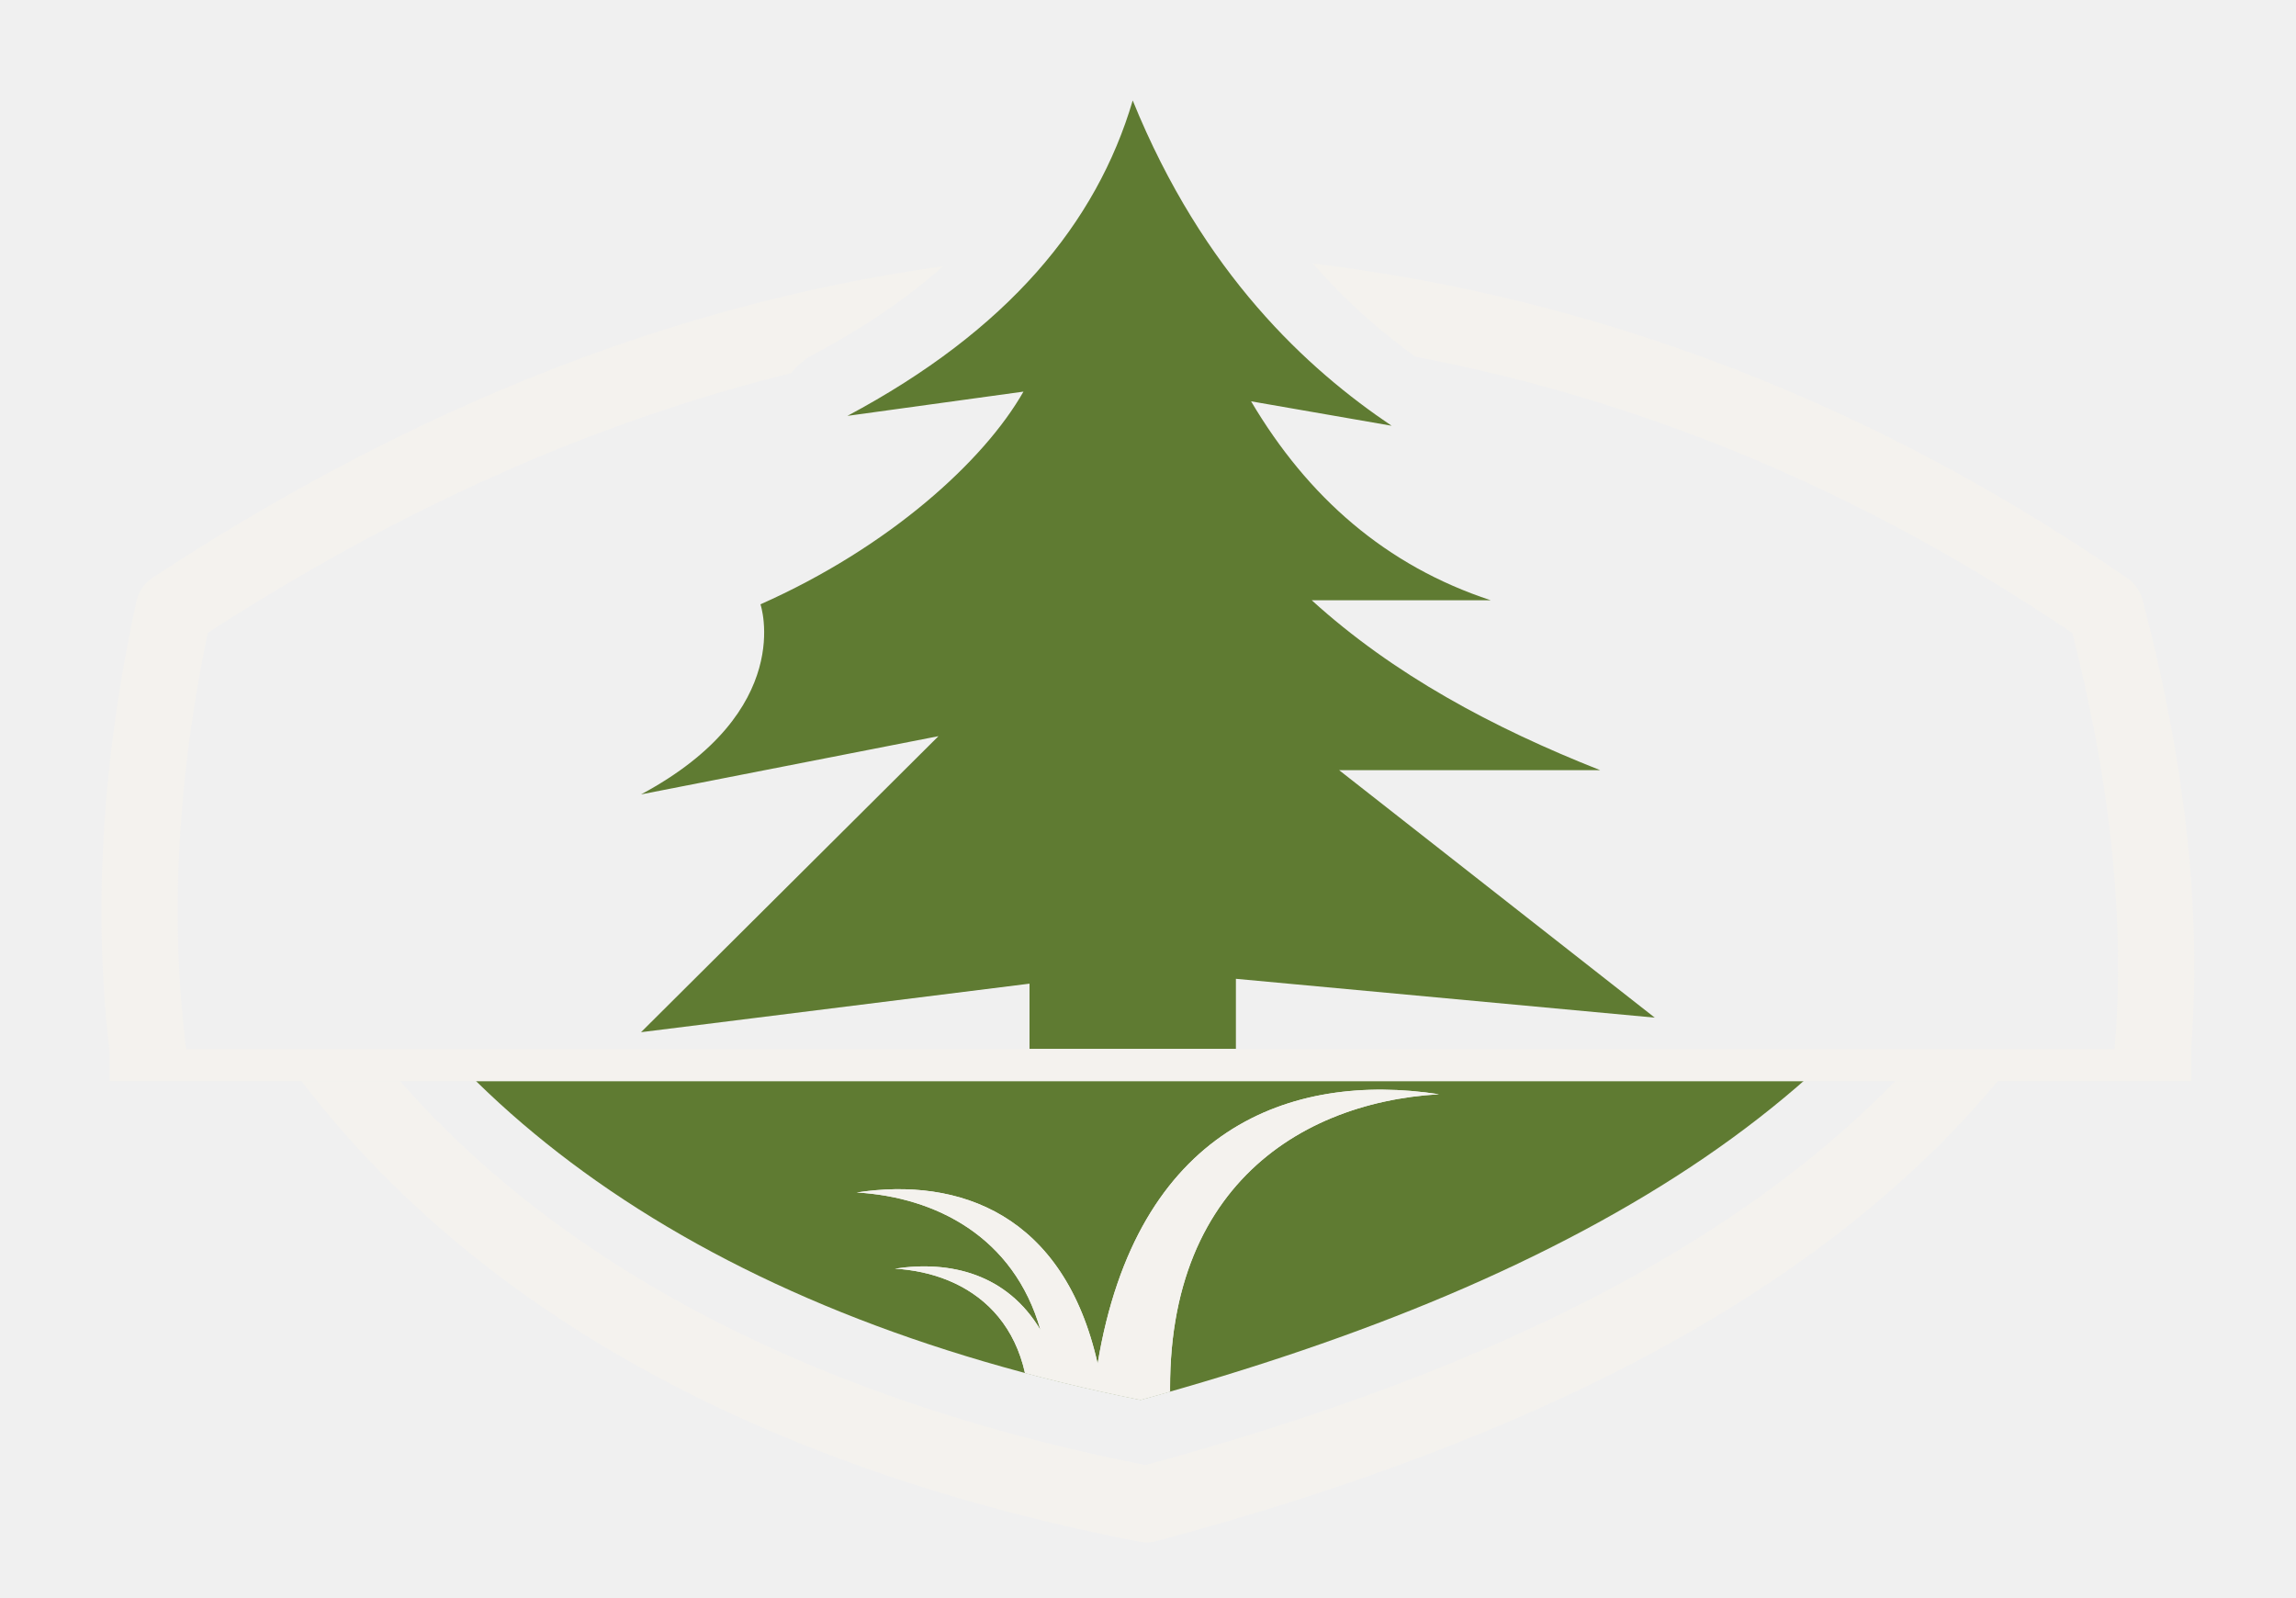
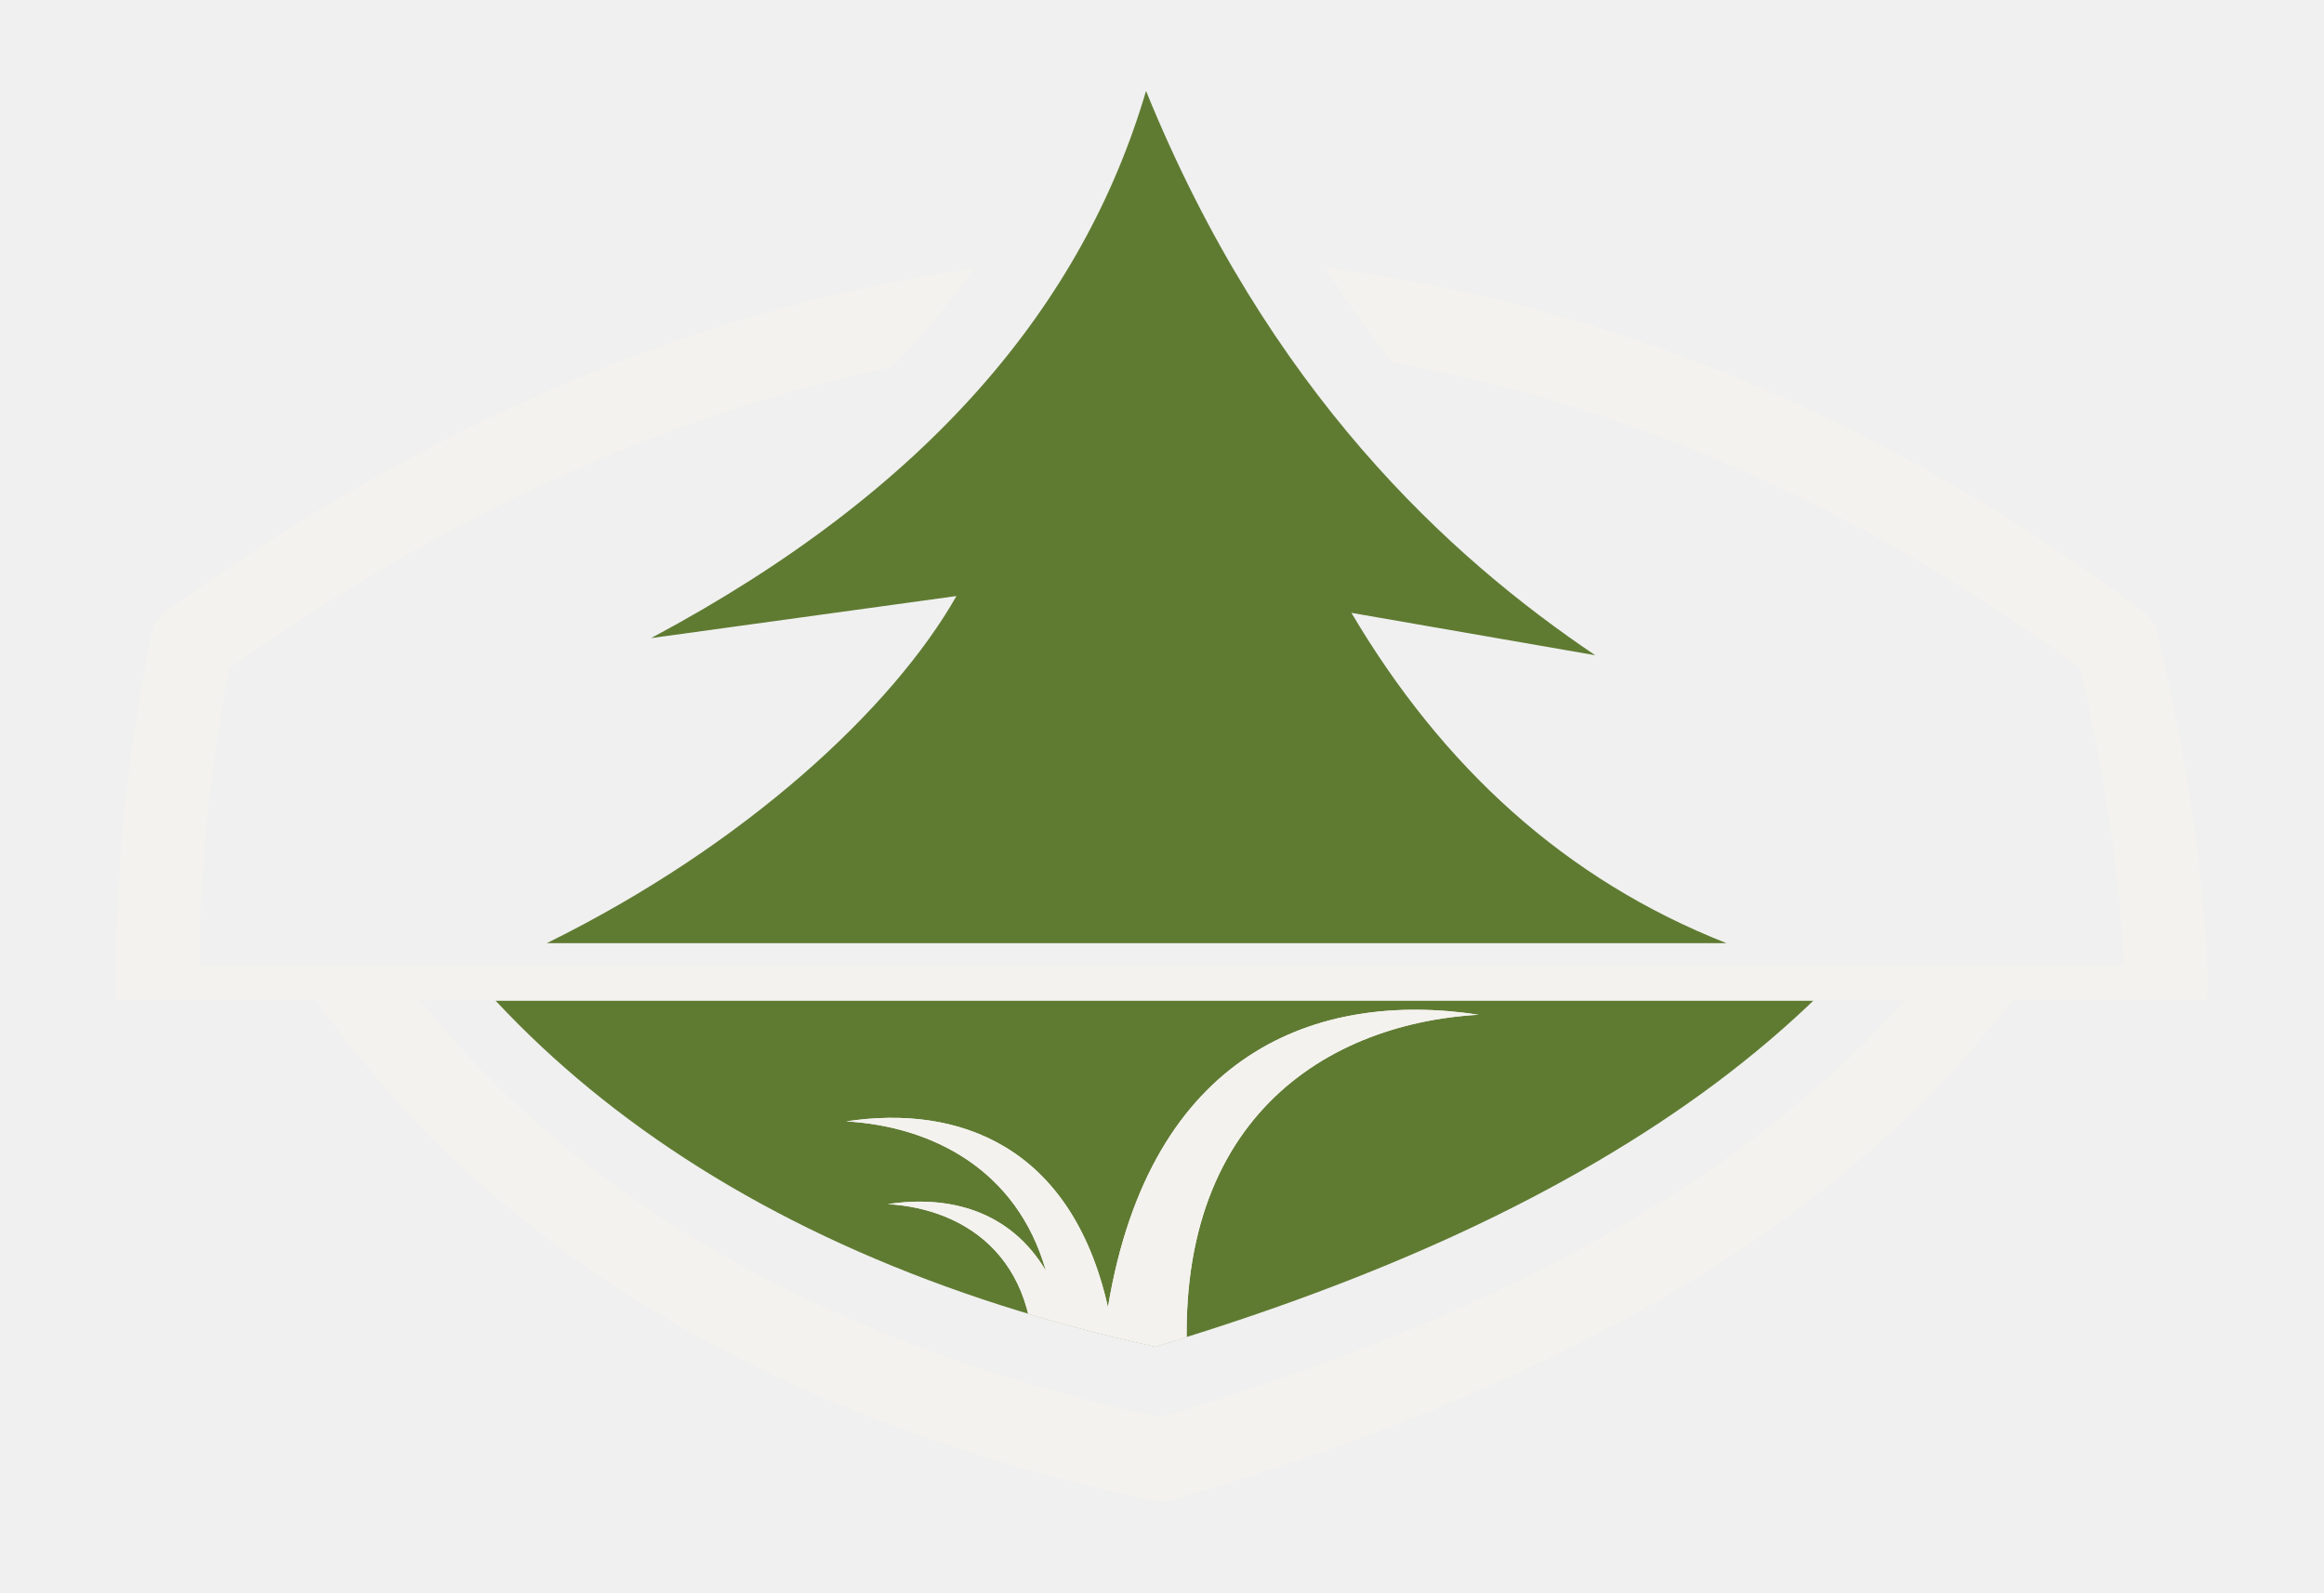
- <svg xmlns="http://www.w3.org/2000/svg" viewBox="840 0 1926 1340">
+ <svg xmlns="http://www.w3.org/2000/svg" viewBox="905 14 1795 1230">
  <defs>
    <clipPath id="c0">
-       <rect x="839.681" y="906.88" width="1926.438" height="1093.12" />
+       <rect x="905.487" y="786.88" width="1794.825" height="1213.12" />
    </clipPath>
    <clipPath id="c1">
-       <rect x="839.681" y="-100.00" width="1926.438" height="980.00" />
+       <rect x="905.487" y="-100.00" width="1794.825" height="860.00" />
    </clipPath>
    <clipPath id="c2">
-       <path d="M 1078.197,664.22 C 1081.088,671.66 1084.091,679.04 1087.234,686.35 C 1138.782,806.39 1223.93,908.77 1340.312,990.67 C 1461.706,1076.09 1615.223,1137.86 1796.726,1174.31 C 1891.072,1148.45 1977.536,1118.99 2053.822,1086.7 C 2135.183,1052.26 2207.759,1013.43 2269.52,971.3 C 2332.807,928.13 2386.693,880.16 2429.68,828.75 C 2471.897,778.25 2504.825,722.92 2527.603,664.23 L 1078.197,664.23 L 1078.197,664.22" />
+       <path d="M 1140.314,544.22 C 1142.958,551.66 1145.703,559.04 1148.577,566.35 C 1195.706,686.39 1273.556,788.77 1379.962,870.67 C 1490.951,956.09 1631.31,1017.86 1797.255,1054.31 C 1883.514,1028.45 1962.567,998.99 2032.314,966.7 C 2106.702,932.26 2173.057,893.43 2229.524,851.3 C 2287.386,808.13 2336.654,760.16 2375.956,708.75 C 2414.554,658.25 2444.66,602.92 2465.486,544.23 L 1140.314,544.23 L 1140.314,544.22" />
    </clipPath>
    <clipPath id="c3">
-       <rect x="839.681" y="-100.00" width="1926.438" height="1000.00" />
+       <rect x="905.487" y="-100.00" width="1794.825" height="880.00" />
    </clipPath>
-     <mask id="m0" maskUnits="userSpaceOnUse" x="839.681" y="0" width="1926.438" height="1340">
-       <rect x="839.681" y="0" width="1926.438" height="1340" fill="#fff" />
+     <mask id="m0" maskUnits="userSpaceOnUse" x="905.487" y="14.26" width="1794.825" height="1229.59">
+       <rect x="905.487" y="14.26" width="1794.825" height="1229.59" fill="#fff" />
      <g fill="#000">
-         <path d="M1703.61,1160.61c-33.49,0-60.64-27.15-60.64-60.64v-204.07l-257.74,32.2c-2.52.32-5.04.47-7.54.47-22.95,0-44.23-13.04-54.48-34.07-11.36-23.31-6.65-51.26,11.73-69.55l107.99-107.47-53.56,10.49c-3.91.77-7.83,1.14-11.69,1.14-25.19,0-48.33-15.76-57.08-40.27-10.08-28.26,2.02-59.64,28.47-73.82,46.04-24.68,85.19-47.01,118.33-67.53-20.05-5.95-36.21-22.08-41.56-43.37-7.19-28.61,7.26-58.24,34.22-70.2,19.39-8.6,40.43-18.67,61.3-29.99-13.02-7.25-23.32-19.24-28.2-34.29-9.06-27.95,3.22-58.37,29.15-72.2,113.74-60.66,182.33-135.32,209.7-228.24,7.28-24.73,29.41-42.15,55.15-43.43,1.01-.05,2.03-.08,3.03-.08,24.57,0,46.84,14.87,56.16,37.82,42.96,105.76,106.71,186.03,194.88,245.42,23.73,15.98,33.06,46.38,22.38,72.92-5.38,13.37-15.09,23.93-27.01,30.49,22.18,15.12,46.44,26.97,72.94,35.69,28.3,9.3,45.65,37.78,40.93,67.19-2.76,17.21-12.59,31.76-26.24,40.87,24.88,12.44,51.61,24.29,80.31,35.63,27.08,10.7,42.73,39.13,37.29,67.73s-30.45,49.3-59.57,49.3h-43.35l126.59,99.26c21.16,16.59,28.87,45.15,18.93,70.14-9.24,23.23-31.69,38.22-56.31,38.22-1.86,0-3.74-.09-5.62-.26l-285.12-26.43v210.3c0,33.49-27.15,60.64-60.64,60.64h-173.13Z" clip-path="url(#c1)" />
-         <path d="M 2047.139,917.919 C 1922.24,898.853 1793.397,946.989 1760.748,1143.858 C 1732.46,1018.142 1644.273,987.254 1558.661,1000.318 C 1624.714,1004.118 1690.53,1037.335 1712.808,1115.671 C 1684.792,1068.683 1637.201,1057.149 1590.697,1064.246 C 1652.127,1067.783 1713.267,1107.86 1702.2,1210.574 L 1718.869,1210.574 C 1718.869,1210.574 1737.382,1210.574 1737.382,1210.574 L 1753.761,1210.574 C 1753.761,1210.574 1769.418,1210.574 1769.418,1210.574 L 1824.133,1210.574 C 1801.999,1005.146 1924.28,924.983 2047.13,917.911 L 2047.139,917.919" clip-path="url(#c2)" />
+         <path d="M 1327.273,742.639 L 2238.514,742.639 C 2113.688,693.549 2018.975,606.104 1948.798,487.444 L 2137.123,520.192 C 2024.774,444.52 1884.836,317.266 1790.17,84.26 C 1741.543,249.326 1622.117,392.682 1407.849,506.965 L 1643.746,474.457 C 1594.497,561.135 1480.869,666.983 1327.257,742.655 L 1327.273,742.639" stroke="#000" stroke-width="122.00" stroke-linejoin="round" clip-path="url(#c1)" />
+         <path d="M 2047.139,797.919 C 1922.24,778.853 1793.397,826.989 1760.748,1023.858 C 1732.46,898.142 1644.273,867.254 1558.661,880.318 C 1624.714,884.118 1690.53,917.335 1712.808,995.671 C 1684.792,948.683 1637.201,937.149 1590.697,944.246 C 1652.127,947.783 1713.267,987.86 1702.2,1090.574 L 1718.869,1090.574 C 1718.869,1090.574 1737.382,1090.574 1737.382,1090.574 L 1753.761,1090.574 C 1753.761,1090.574 1769.418,1090.574 1769.418,1090.574 L 1824.133,1090.574 C 1801.999,885.146 1924.28,804.983 2047.13,797.911 L 2047.139,797.919" clip-path="url(#c2)" />
      </g>
    </mask>
-     <mask id="m1" maskUnits="userSpaceOnUse" x="839.681" y="0" width="1926.438" height="1340">
-       <rect x="839.681" y="0" width="1926.438" height="1340" fill="#fff" />
+     <mask id="m1" maskUnits="userSpaceOnUse" x="905.487" y="14.26" width="1794.825" height="1229.59">
+       <rect x="905.487" y="14.26" width="1794.825" height="1229.59" fill="#fff" />
      <g fill="#000">
-         <path d="M1703.61,1160.61c-33.49,0-60.64-27.15-60.64-60.64v-204.07l-257.74,32.2c-2.52.32-5.04.47-7.54.47-22.95,0-44.23-13.04-54.48-34.07-11.36-23.31-6.65-51.26,11.73-69.55l107.99-107.47-53.56,10.49c-3.91.77-7.83,1.14-11.69,1.14-25.19,0-48.33-15.76-57.08-40.27-10.08-28.26,2.02-59.64,28.47-73.82,46.04-24.68,85.19-47.01,118.33-67.53-20.05-5.95-36.21-22.08-41.56-43.37-7.19-28.61,7.26-58.24,34.22-70.2,19.39-8.6,40.43-18.67,61.3-29.99-13.02-7.25-23.32-19.24-28.2-34.29-9.06-27.95,3.22-58.37,29.15-72.2,113.74-60.66,182.33-135.32,209.7-228.24,7.28-24.73,29.41-42.15,55.15-43.43,1.01-.05,2.03-.08,3.03-.08,24.57,0,46.84,14.87,56.16,37.82,42.96,105.76,106.71,186.03,194.88,245.42,23.73,15.98,33.06,46.38,22.38,72.92-5.38,13.37-15.09,23.93-27.01,30.49,22.18,15.12,46.44,26.97,72.94,35.69,28.3,9.3,45.65,37.78,40.93,67.19-2.76,17.21-12.59,31.76-26.24,40.87,24.88,12.44,51.61,24.29,80.31,35.63,27.08,10.7,42.73,39.13,37.29,67.73s-30.45,49.3-59.57,49.3h-43.35l126.59,99.26c21.16,16.59,28.87,45.15,18.93,70.14-9.24,23.23-31.69,38.22-56.31,38.22-1.86,0-3.74-.09-5.62-.26l-285.12-26.43v210.3c0,33.49-27.15,60.64-60.64,60.64h-173.13Z" clip-path="url(#c1)" />
-         <path d="M 2047.139,917.919 C 1922.24,898.853 1793.397,946.989 1760.748,1143.858 C 1732.46,1018.142 1644.273,987.254 1558.661,1000.318 C 1624.714,1004.118 1690.53,1037.335 1712.808,1115.671 C 1684.792,1068.683 1637.201,1057.149 1590.697,1064.246 C 1652.127,1067.783 1713.267,1107.86 1702.2,1210.574 L 1718.869,1210.574 C 1718.869,1210.574 1737.382,1210.574 1737.382,1210.574 L 1753.761,1210.574 C 1753.761,1210.574 1769.418,1210.574 1769.418,1210.574 L 1824.133,1210.574 C 1801.999,1005.146 1924.28,924.983 2047.13,917.911 L 2047.139,917.919" clip-path="url(#c2)" />
+         <path d="M 1327.273,742.639 L 2238.514,742.639 C 2113.688,693.549 2018.975,606.104 1948.798,487.444 L 2137.123,520.192 C 2024.774,444.52 1884.836,317.266 1790.17,84.26 C 1741.543,249.326 1622.117,392.682 1407.849,506.965 L 1643.746,474.457 C 1594.497,561.135 1480.869,666.983 1327.257,742.655 L 1327.273,742.639" stroke="#000" stroke-width="122.00" stroke-linejoin="round" clip-path="url(#c1)" />
+         <path d="M 2047.139,797.919 C 1922.24,778.853 1793.397,826.989 1760.748,1023.858 C 1732.46,898.142 1644.273,867.254 1558.661,880.318 C 1624.714,884.118 1690.53,917.335 1712.808,995.671 C 1684.792,948.683 1637.201,937.149 1590.697,944.246 C 1652.127,947.783 1713.267,987.86 1702.2,1090.574 L 1718.869,1090.574 C 1718.869,1090.574 1737.382,1090.574 1737.382,1090.574 L 1753.761,1090.574 C 1753.761,1090.574 1769.418,1090.574 1769.418,1090.574 L 1824.133,1090.574 C 1801.999,885.146 1924.28,804.983 2047.13,797.911 L 2047.139,797.919" clip-path="url(#c2)" />
      </g>
    </mask>
-     <mask id="m2" maskUnits="userSpaceOnUse" x="839.681" y="0" width="1926.438" height="1340">
-       <rect x="839.681" y="0" width="1926.438" height="1340" fill="#fff" />
+     <mask id="m2" maskUnits="userSpaceOnUse" x="905.487" y="14.26" width="1794.825" height="1229.59">
+       <rect x="905.487" y="14.26" width="1794.825" height="1229.59" fill="#fff" />
      <g fill="#000">
-         <path d="M1703.61,1160.61c-33.49,0-60.64-27.15-60.64-60.64v-204.07l-257.74,32.2c-2.52.32-5.04.47-7.54.47-22.95,0-44.23-13.04-54.48-34.07-11.36-23.31-6.65-51.26,11.73-69.55l107.99-107.47-53.56,10.49c-3.91.77-7.83,1.14-11.69,1.14-25.19,0-48.33-15.76-57.08-40.27-10.08-28.26,2.02-59.64,28.47-73.82,46.04-24.68,85.19-47.01,118.33-67.53-20.05-5.95-36.21-22.08-41.56-43.37-7.19-28.61,7.26-58.24,34.22-70.2,19.39-8.6,40.43-18.67,61.3-29.99-13.02-7.25-23.32-19.24-28.2-34.29-9.06-27.95,3.22-58.37,29.15-72.2,113.74-60.66,182.33-135.32,209.7-228.24,7.28-24.73,29.41-42.15,55.15-43.43,1.01-.05,2.03-.08,3.03-.08,24.57,0,46.84,14.87,56.16,37.82,42.96,105.76,106.71,186.03,194.88,245.42,23.73,15.98,33.06,46.38,22.38,72.92-5.38,13.37-15.09,23.93-27.01,30.49,22.18,15.12,46.44,26.97,72.94,35.69,28.3,9.3,45.65,37.78,40.93,67.19-2.76,17.21-12.59,31.76-26.24,40.87,24.88,12.44,51.61,24.29,80.31,35.63,27.08,10.7,42.73,39.13,37.29,67.73s-30.45,49.3-59.57,49.3h-43.35l126.59,99.26c21.16,16.59,28.87,45.15,18.93,70.14-9.24,23.23-31.69,38.22-56.31,38.22-1.86,0-3.74-.09-5.62-.26l-285.12-26.43v210.3c0,33.49-27.15,60.64-60.64,60.64h-173.13Z" clip-path="url(#c1)" />
-         <path d="M 2047.139,917.919 C 1922.24,898.853 1793.397,946.989 1760.748,1143.858 C 1732.46,1018.142 1644.273,987.254 1558.661,1000.318 C 1624.714,1004.118 1690.53,1037.335 1712.808,1115.671 C 1684.792,1068.683 1637.201,1057.149 1590.697,1064.246 C 1652.127,1067.783 1713.267,1107.86 1702.2,1210.574 L 1718.869,1210.574 C 1718.869,1210.574 1737.382,1210.574 1737.382,1210.574 L 1753.761,1210.574 C 1753.761,1210.574 1769.418,1210.574 1769.418,1210.574 L 1824.133,1210.574 C 1801.999,1005.146 1924.28,924.983 2047.13,917.911 L 2047.139,917.919" clip-path="url(#c2)" />
+         <path d="M 1327.273,742.639 L 2238.514,742.639 C 2113.688,693.549 2018.975,606.104 1948.798,487.444 L 2137.123,520.192 C 2024.774,444.52 1884.836,317.266 1790.17,84.26 C 1741.543,249.326 1622.117,392.682 1407.849,506.965 L 1643.746,474.457 C 1594.497,561.135 1480.869,666.983 1327.257,742.655 L 1327.273,742.639" stroke="#000" stroke-width="122.00" stroke-linejoin="round" clip-path="url(#c1)" />
+         <path d="M 2047.139,797.919 C 1922.24,778.853 1793.397,826.989 1760.748,1023.858 C 1732.46,898.142 1644.273,867.254 1558.661,880.318 C 1624.714,884.118 1690.53,917.335 1712.808,995.671 C 1684.792,948.683 1637.201,937.149 1590.697,944.246 C 1652.127,947.783 1713.267,987.86 1702.2,1090.574 L 1718.869,1090.574 C 1718.869,1090.574 1737.382,1090.574 1737.382,1090.574 L 1753.761,1090.574 C 1753.761,1090.574 1769.418,1090.574 1769.418,1090.574 L 1824.133,1090.574 C 1801.999,885.146 1924.28,804.983 2047.13,797.911 L 2047.139,797.919" clip-path="url(#c2)" />
      </g>
    </mask>
-     <mask id="m4" maskUnits="userSpaceOnUse" x="839.681" y="0" width="1926.438" height="1340">
-       <rect x="839.681" y="0" width="1926.438" height="1340" fill="#fff" />
+     <mask id="m4" maskUnits="userSpaceOnUse" x="905.487" y="14.26" width="1794.825" height="1229.59">
+       <rect x="905.487" y="14.26" width="1794.825" height="1229.59" fill="#fff" />
      <g fill="#000">
-         <path d="M 2047.139,917.919 C 1922.24,898.853 1793.397,946.989 1760.748,1143.858 C 1732.46,1018.142 1644.273,987.254 1558.661,1000.318 C 1624.714,1004.118 1690.53,1037.335 1712.808,1115.671 C 1684.792,1068.683 1637.201,1057.149 1590.697,1064.246 C 1652.127,1067.783 1713.267,1107.86 1702.2,1210.574 L 1718.869,1210.574 C 1718.869,1210.574 1737.382,1210.574 1737.382,1210.574 L 1753.761,1210.574 C 1753.761,1210.574 1769.418,1210.574 1769.418,1210.574 L 1824.133,1210.574 C 1801.999,1005.146 1924.28,924.983 2047.13,917.911 L 2047.139,917.919" clip-path="url(#c2)" />
+         <path d="M 2047.139,797.919 C 1922.24,778.853 1793.397,826.989 1760.748,1023.858 C 1732.46,898.142 1644.273,867.254 1558.661,880.318 C 1624.714,884.118 1690.53,917.335 1712.808,995.671 C 1684.792,948.683 1637.201,937.149 1590.697,944.246 C 1652.127,947.783 1713.267,987.86 1702.2,1090.574 L 1718.869,1090.574 C 1718.869,1090.574 1737.382,1090.574 1737.382,1090.574 L 1753.761,1090.574 C 1753.761,1090.574 1769.418,1090.574 1769.418,1090.574 L 1824.133,1090.574 C 1801.999,885.146 1924.28,804.983 2047.13,797.911 L 2047.139,797.919" clip-path="url(#c2)" />
      </g>
    </mask>
-     <mask id="m5" maskUnits="userSpaceOnUse" x="839.681" y="0" width="1926.438" height="1340">
-       <rect x="839.681" y="0" width="1926.438" height="1340" fill="#fff" />
+     <mask id="m5" maskUnits="userSpaceOnUse" x="905.487" y="14.26" width="1794.825" height="1229.59">
+       <rect x="905.487" y="14.26" width="1794.825" height="1229.59" fill="#fff" />
      <g fill="#000">
-         <path d="M 2047.139,917.919 C 1922.24,898.853 1793.397,946.989 1760.748,1143.858 C 1732.46,1018.142 1644.273,987.254 1558.661,1000.318 C 1624.714,1004.118 1690.53,1037.335 1712.808,1115.671 C 1684.792,1068.683 1637.201,1057.149 1590.697,1064.246 C 1652.127,1067.783 1713.267,1107.86 1702.2,1210.574 L 1718.869,1210.574 C 1718.869,1210.574 1737.382,1210.574 1737.382,1210.574 L 1753.761,1210.574 C 1753.761,1210.574 1769.418,1210.574 1769.418,1210.574 L 1824.133,1210.574 C 1801.999,1005.146 1924.28,924.983 2047.13,917.911 L 2047.139,917.919" clip-path="url(#c2)" />
+         <path d="M 2047.139,797.919 C 1922.24,778.853 1793.397,826.989 1760.748,1023.858 C 1732.46,898.142 1644.273,867.254 1558.661,880.318 C 1624.714,884.118 1690.53,917.335 1712.808,995.671 C 1684.792,948.683 1637.201,937.149 1590.697,944.246 C 1652.127,947.783 1713.267,987.86 1702.2,1090.574 L 1718.869,1090.574 C 1718.869,1090.574 1737.382,1090.574 1737.382,1090.574 L 1753.761,1090.574 C 1753.761,1090.574 1769.418,1090.574 1769.418,1090.574 L 1824.133,1090.574 C 1801.999,885.146 1924.28,804.983 2047.13,797.911 L 2047.139,797.919" clip-path="url(#c2)" />
      </g>
    </mask>
  </defs>
-   <path d="M 1078.197,664.22 C 1081.088,671.66 1084.091,679.04 1087.234,686.35 C 1138.782,806.39 1223.93,908.77 1340.312,990.67 C 1461.706,1076.09 1615.223,1137.86 1796.726,1174.31 C 1891.072,1148.45 1977.536,1118.99 2053.822,1086.7 C 2135.183,1052.26 2207.759,1013.43 2269.52,971.3 C 2332.807,928.13 2386.693,880.16 2429.68,828.75 C 2471.897,778.25 2504.825,722.92 2527.603,664.23 L 1078.197,664.23 L 1078.197,664.22" fill="#5F7B32" clip-path="url(#c0)" mask="url(#m0)" />
-   <path d="M 985.671,131.189 C 861.104,704.892 1145.574,1134.256 1801.94,1261.85 C 2419.579,1096.237 2776.452,775.826 2606.299,131.189 C 2363.422,-35.713 2094.827,-129.638 1795.981,-137.78 C 1511.337,-132.205 1242.153,-37.232 985.664,131.189 L 985.671,131.189" fill="none" stroke="#F4F2EE" stroke-width="64.00" stroke-linejoin="round" clip-path="url(#c0)" mask="url(#m1)" />
-   <path d="M 985.671,511.309 C 861.104,1085.012 1145.574,1514.376 1801.94,1641.97 C 2419.579,1476.357 2776.452,1155.946 2606.299,511.309 C 2363.422,344.407 2094.827,250.482 1795.981,242.34 C 1511.337,247.915 1242.153,342.888 985.664,511.309 L 985.671,511.309" fill="none" stroke="#F4F2EE" stroke-width="64.00" stroke-linejoin="round" clip-path="url(#c3)" mask="url(#m2)" />
-   <path d="M1790.17,84.26c59.25,145.86,146.85,225.52,217.19,272.89l-117.89-20.5c47.57,80.43,113.12,137.97,201.14,166.91h-150.22c68.52,62.27,151.57,106.8,241.87,142.48h-218.96s264.79,207.61,264.79,207.61l-351.35-32.57v276.82h-173.13v-272.75l-325.89,40.71,249.51-248.32-249.51,48.85c130.74-70.07,100.2-159.46,100.2-159.46,107.53-47.7,187.42-120,220.61-178.42l-147.67,20.35c134.13-71.54,208.89-161.28,239.33-264.61Z" fill="#5F7B32" clip-path="url(#c1)" mask="url(#m4)" />
-   <path d="M931.71,880.00h1746.44v26.83h-1746.44Z" fill="#F4F2EE" mask="url(#m5)" />
-   <path d="M 2047.139,917.919 C 1922.24,898.853 1793.397,946.989 1760.748,1143.858 C 1732.46,1018.142 1644.273,987.254 1558.661,1000.318 C 1624.714,1004.118 1690.53,1037.335 1712.808,1115.671 C 1684.792,1068.683 1637.201,1057.149 1590.697,1064.246 C 1652.127,1067.783 1713.267,1107.86 1702.2,1210.574 L 1718.869,1210.574 C 1718.869,1210.574 1737.382,1210.574 1737.382,1210.574 L 1753.761,1210.574 C 1753.761,1210.574 1769.418,1210.574 1769.418,1210.574 L 1824.133,1210.574 C 1801.999,1005.146 1924.28,924.983 2047.13,917.911 L 2047.139,917.919" fill="#F4F2EE" clip-path="url(#c2)" />
+   <path d="M 1140.314,544.22 C 1142.958,551.66 1145.703,559.04 1148.577,566.35 C 1195.706,686.39 1273.556,788.77 1379.962,870.67 C 1490.951,956.09 1631.31,1017.86 1797.255,1054.31 C 1883.514,1028.45 1962.567,998.99 2032.314,966.7 C 2106.702,932.26 2173.057,893.43 2229.524,851.3 C 2287.386,808.13 2336.654,760.16 2375.956,708.75 C 2414.554,658.25 2444.66,602.92 2465.486,544.23 L 1140.314,544.23 L 1140.314,544.22" fill="#5F7B32" clip-path="url(#c0)" mask="url(#m0)" />
+   <path d="M 1053.069,11.189 C 938.775,584.892 1199.784,1014.256 1802.019,1141.85 C 2368.721,976.237 2696.162,655.826 2540.041,11.189 C 2317.195,-155.713 2070.751,-249.638 1796.552,-257.78 C 1535.383,-252.205 1288.398,-157.232 1053.062,11.189 L 1053.069,11.189" fill="none" stroke="#F4F2EE" stroke-width="64.00" stroke-linejoin="round" clip-path="url(#c0)" mask="url(#m1)" />
+   <path d="M 1053.069,511.309 C 938.775,1085.012 1199.784,1514.376 1802.019,1641.97 C 2368.721,1476.357 2696.162,1155.946 2540.041,511.309 C 2317.195,344.407 2070.751,250.482 1796.552,242.34 C 1535.383,247.915 1288.398,342.888 1053.062,511.309 L 1053.069,511.309" fill="none" stroke="#F4F2EE" stroke-width="64.00" stroke-linejoin="round" clip-path="url(#c3)" mask="url(#m2)" />
+   <path d="M 1327.273,742.639 L 2238.514,742.639 C 2113.688,693.549 2018.975,606.104 1948.798,487.444 L 2137.123,520.192 C 2024.774,444.52 1884.836,317.266 1790.17,84.26 C 1741.543,249.326 1622.117,392.682 1407.849,506.965 L 1643.746,474.457 C 1594.497,561.135 1480.869,666.983 1327.257,742.655 L 1327.273,742.639" fill="#5F7B32" mask="url(#m4)" />
+   <path d="M994.85,760.00h1614.83v26.83h-1614.83Z" fill="#F4F2EE" mask="url(#m5)" />
+   <path d="M 2047.139,797.919 C 1922.24,778.853 1793.397,826.989 1760.748,1023.858 C 1732.46,898.142 1644.273,867.254 1558.661,880.318 C 1624.714,884.118 1690.53,917.335 1712.808,995.671 C 1684.792,948.683 1637.201,937.149 1590.697,944.246 C 1652.127,947.783 1713.267,987.86 1702.2,1090.574 L 1718.869,1090.574 C 1718.869,1090.574 1737.382,1090.574 1737.382,1090.574 L 1753.761,1090.574 C 1753.761,1090.574 1769.418,1090.574 1769.418,1090.574 L 1824.133,1090.574 C 1801.999,885.146 1924.28,804.983 2047.13,797.911 L 2047.139,797.919" fill="#F4F2EE" clip-path="url(#c2)" />
</svg>
